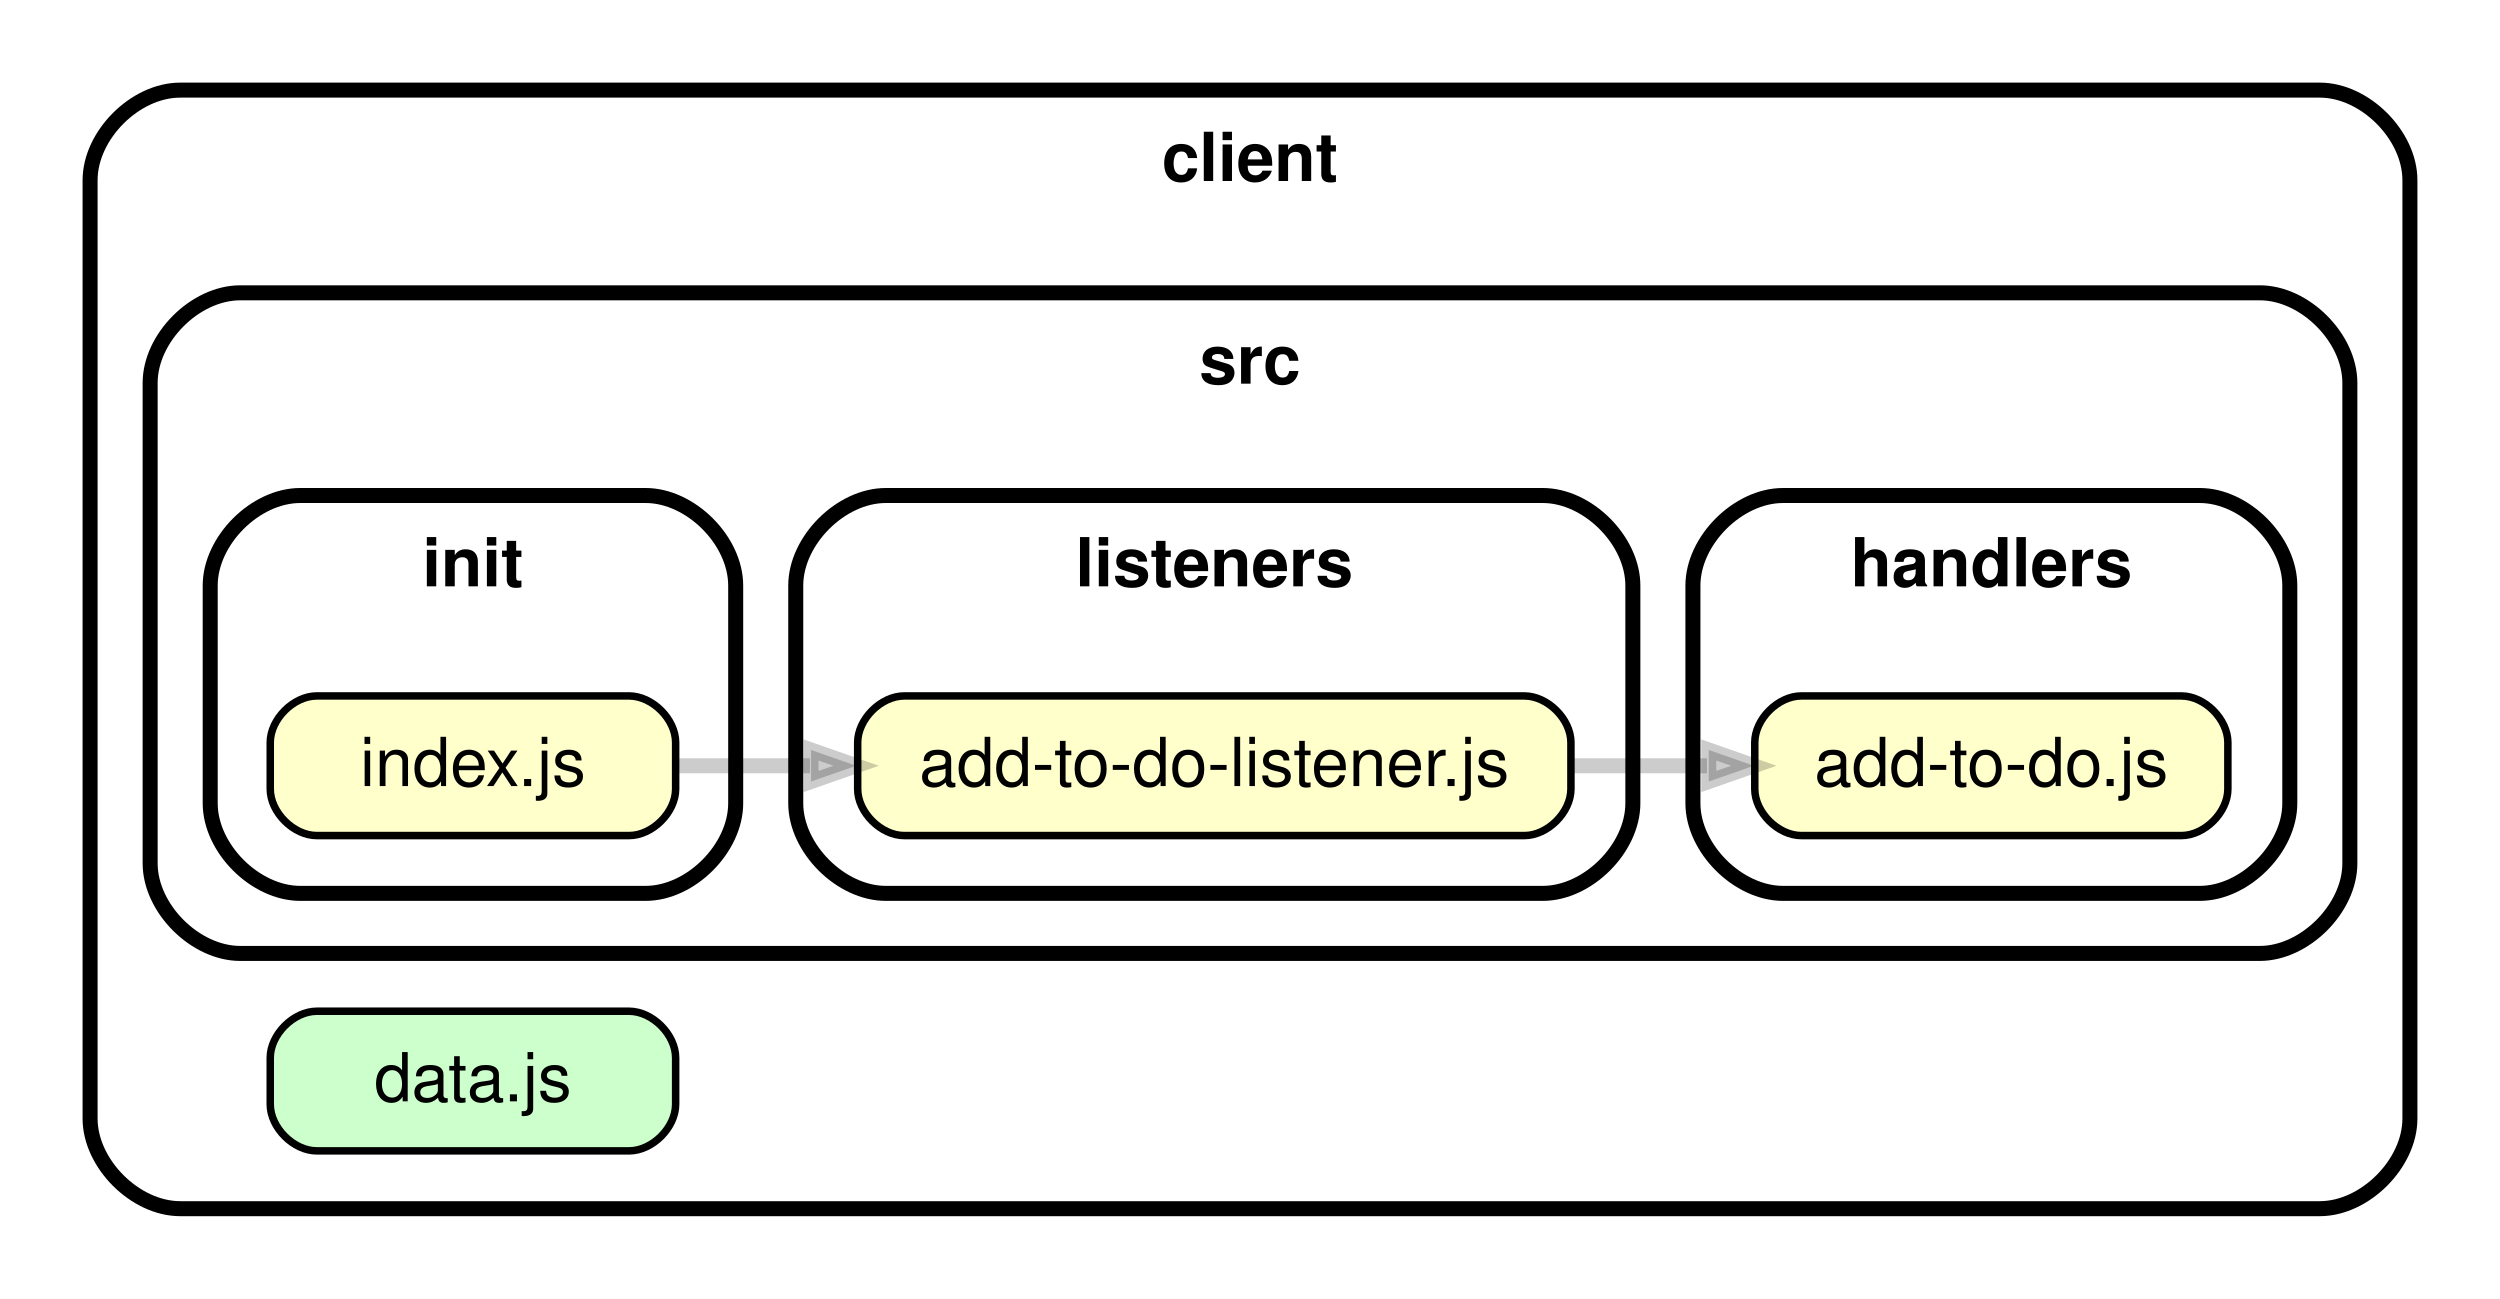
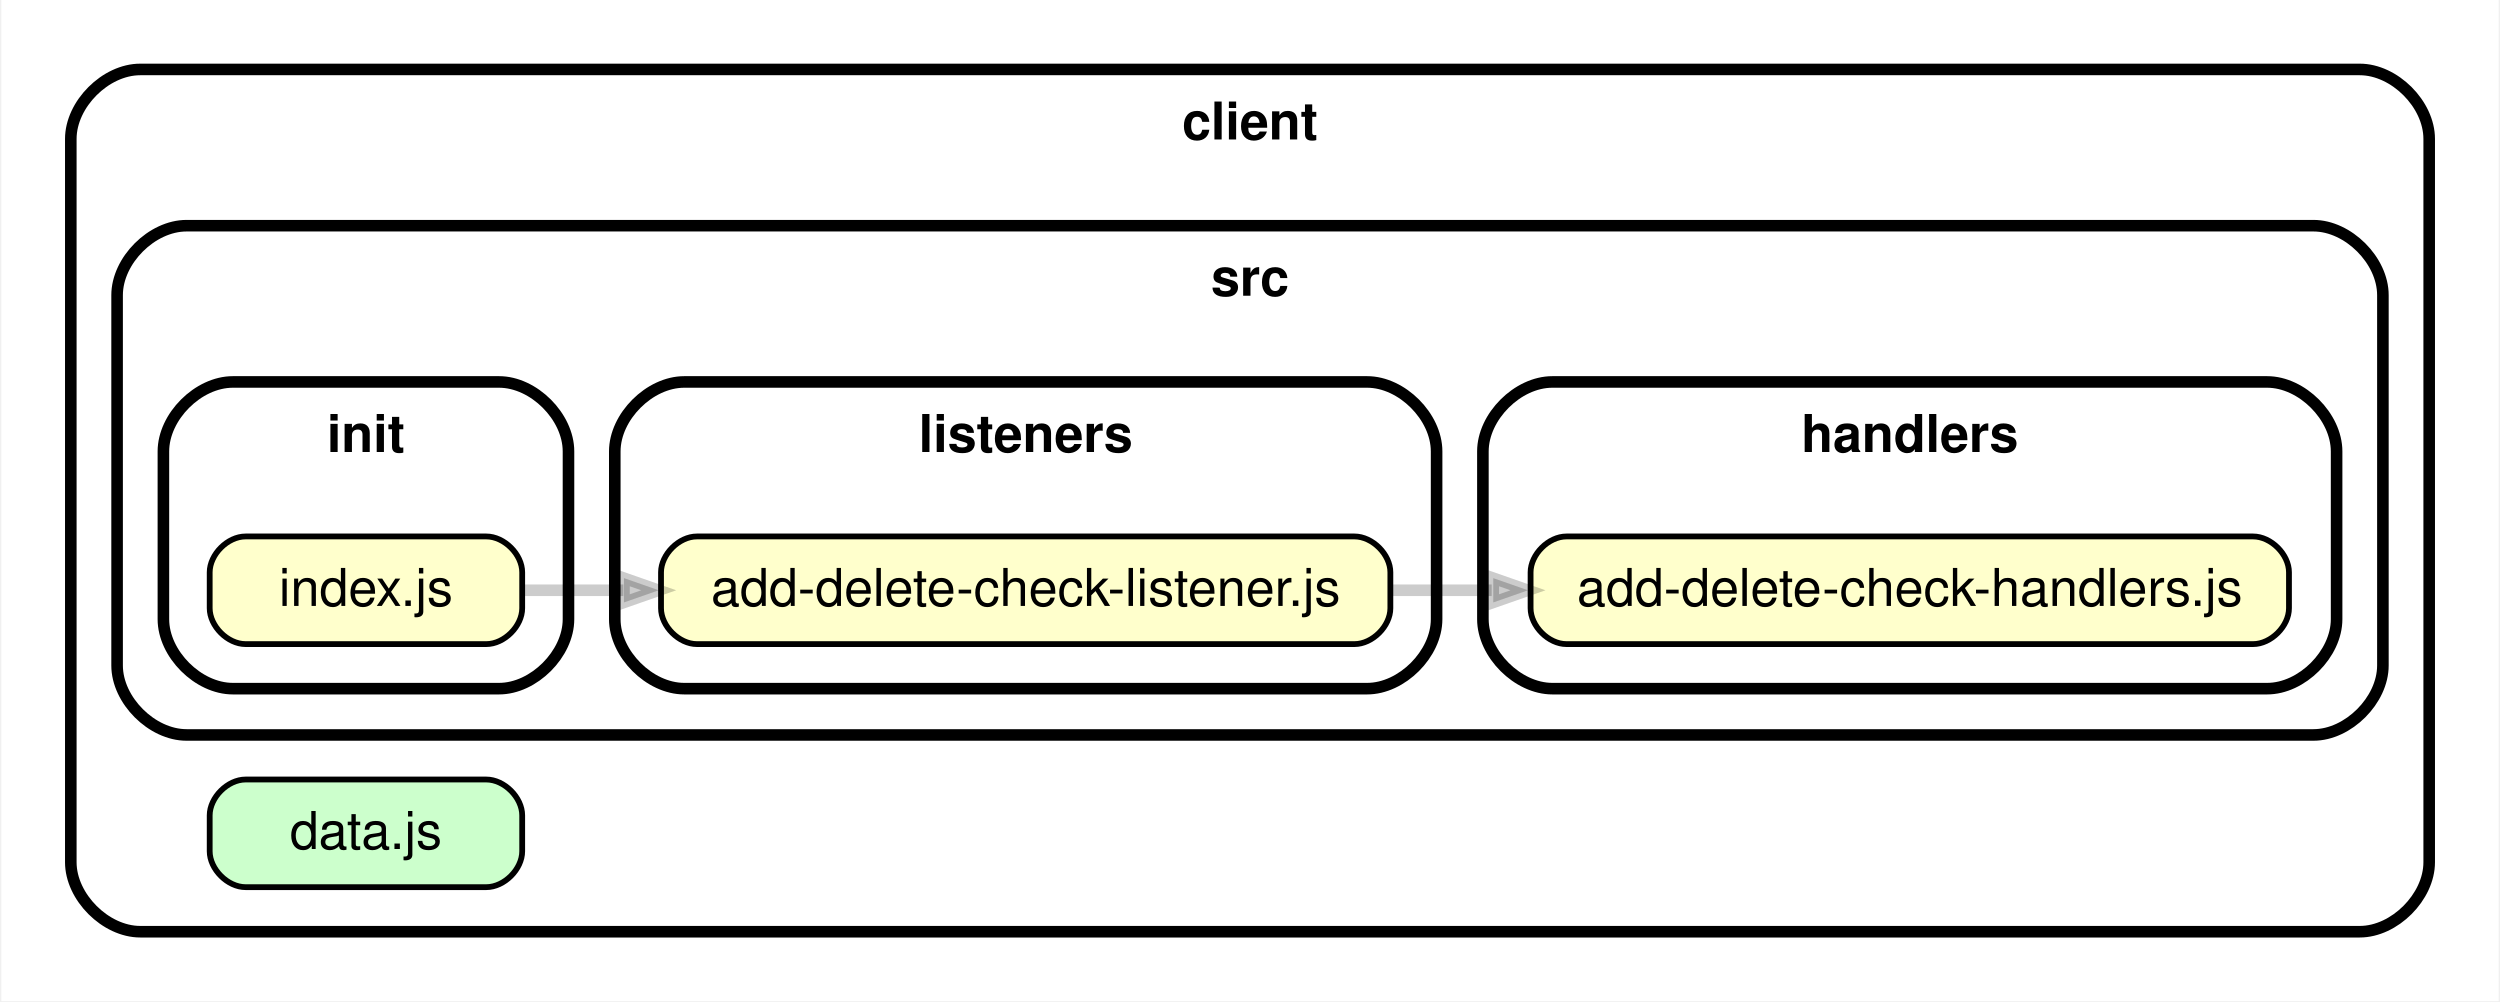
- <svg xmlns="http://www.w3.org/2000/svg" xmlns:xlink="http://www.w3.org/1999/xlink" width="333pt" height="173pt" viewBox="0.00 0.00 333.02 173.00">
+ <svg xmlns="http://www.w3.org/2000/svg" xmlns:xlink="http://www.w3.org/1999/xlink" width="432pt" height="173pt" viewBox="0.00 0.00 431.53 173.00">
  <g id="graph0" class="graph" transform="scale(1 1) rotate(0) translate(4 169)">
-     <polygon fill="white" stroke="transparent" points="-4,4 -4,-169 329.02,-169 329.02,4 -4,4" />
+     <polygon fill="white" stroke="transparent" points="-4,4 -4,-169 427.53,-169 427.53,4 -4,4" />
    <g id="clust1" class="cluster">
-       <path fill="#ffffff" stroke="black" stroke-width="2" d="M20,-8C20,-8 305.02,-8 305.02,-8 311.02,-8 317.02,-14 317.02,-20 317.02,-20 317.02,-145 317.02,-145 317.02,-151 311.02,-157 305.02,-157 305.02,-157 20,-157 20,-157 14,-157 8,-151 8,-145 8,-145 8,-20 8,-20 8,-14 14,-8 20,-8" />
-       <text text-anchor="middle" x="162.51" y="-144.9" font-family="Helvetica,sans-Serif" font-weight="bold" font-size="9.00">client</text>
+       <path fill="#ffffff" stroke="black" stroke-width="2" d="M20,-8C20,-8 403.53,-8 403.53,-8 409.53,-8 415.53,-14 415.53,-20 415.53,-20 415.53,-145 415.53,-145 415.53,-151 409.53,-157 403.53,-157 403.53,-157 20,-157 20,-157 14,-157 8,-151 8,-145 8,-145 8,-20 8,-20 8,-14 14,-8 20,-8" />
+       <text text-anchor="middle" x="211.77" y="-144.9" font-family="Helvetica,sans-Serif" font-weight="bold" font-size="9.00">client</text>
    </g>
    <g id="clust2" class="cluster">
-       <path fill="#ffffff" stroke="black" stroke-width="2" d="M28,-42C28,-42 297.02,-42 297.02,-42 303.02,-42 309.02,-48 309.02,-54 309.02,-54 309.02,-118 309.02,-118 309.02,-124 303.02,-130 297.02,-130 297.02,-130 28,-130 28,-130 22,-130 16,-124 16,-118 16,-118 16,-54 16,-54 16,-48 22,-42 28,-42" />
-       <text text-anchor="middle" x="162.51" y="-117.9" font-family="Helvetica,sans-Serif" font-weight="bold" font-size="9.00">src</text>
+       <path fill="#ffffff" stroke="black" stroke-width="2" d="M28,-42C28,-42 395.53,-42 395.53,-42 401.53,-42 407.53,-48 407.53,-54 407.53,-54 407.53,-118 407.53,-118 407.53,-124 401.53,-130 395.53,-130 395.53,-130 28,-130 28,-130 22,-130 16,-124 16,-118 16,-118 16,-54 16,-54 16,-48 22,-42 28,-42" />
+       <text text-anchor="middle" x="211.77" y="-117.9" font-family="Helvetica,sans-Serif" font-weight="bold" font-size="9.00">src</text>
    </g>
    <g id="clust3" class="cluster">
-       <path fill="#ffffff" stroke="black" stroke-width="2" d="M233.51,-50C233.51,-50 289.02,-50 289.02,-50 295.02,-50 301.02,-56 301.02,-62 301.02,-62 301.02,-91 301.02,-91 301.02,-97 295.02,-103 289.02,-103 289.02,-103 233.51,-103 233.51,-103 227.51,-103 221.51,-97 221.51,-91 221.51,-91 221.51,-62 221.51,-62 221.51,-56 227.51,-50 233.51,-50" />
-       <text text-anchor="middle" x="261.26" y="-90.9" font-family="Helvetica,sans-Serif" font-weight="bold" font-size="9.00">handlers</text>
+       <path fill="#ffffff" stroke="black" stroke-width="2" d="M264.01,-50C264.01,-50 387.53,-50 387.53,-50 393.53,-50 399.53,-56 399.53,-62 399.53,-62 399.53,-91 399.53,-91 399.53,-97 393.53,-103 387.53,-103 387.53,-103 264.01,-103 264.01,-103 258.01,-103 252.01,-97 252.01,-91 252.01,-91 252.01,-62 252.01,-62 252.01,-56 258.01,-50 264.01,-50" />
+       <text text-anchor="middle" x="325.77" y="-90.9" font-family="Helvetica,sans-Serif" font-weight="bold" font-size="9.00">handlers</text>
    </g>
    <g id="clust4" class="cluster">
      <path fill="#ffffff" stroke="black" stroke-width="2" d="M36,-50C36,-50 82,-50 82,-50 88,-50 94,-56 94,-62 94,-62 94,-91 94,-91 94,-97 88,-103 82,-103 82,-103 36,-103 36,-103 30,-103 24,-97 24,-91 24,-91 24,-62 24,-62 24,-56 30,-50 36,-50" />
      <text text-anchor="middle" x="59" y="-90.9" font-family="Helvetica,sans-Serif" font-weight="bold" font-size="9.00">init</text>
    </g>
    <g id="clust5" class="cluster">
-       <path fill="#ffffff" stroke="black" stroke-width="2" d="M114,-50C114,-50 201.51,-50 201.51,-50 207.51,-50 213.51,-56 213.51,-62 213.51,-62 213.51,-91 213.51,-91 213.51,-97 207.51,-103 201.51,-103 201.51,-103 114,-103 114,-103 108,-103 102,-97 102,-91 102,-91 102,-62 102,-62 102,-56 108,-50 114,-50" />
-       <text text-anchor="middle" x="157.75" y="-90.9" font-family="Helvetica,sans-Serif" font-weight="bold" font-size="9.00">listeners</text>
+       <path fill="#ffffff" stroke="black" stroke-width="2" d="M114,-50C114,-50 232.01,-50 232.01,-50 238.01,-50 244.01,-56 244.01,-62 244.01,-62 244.01,-91 244.01,-91 244.01,-97 238.01,-103 232.01,-103 232.01,-103 114,-103 114,-103 108,-103 102,-97 102,-91 102,-91 102,-62 102,-62 102,-56 108,-50 114,-50" />
+       <text text-anchor="middle" x="173.01" y="-90.9" font-family="Helvetica,sans-Serif" font-weight="bold" font-size="9.00">listeners</text>
    </g>
    <g id="node1" class="node">
      <g id="a_node1">
        <a xlink:href="../client/data.js" xlink:title="data.js">
          <path fill="#ccffcc" stroke="black" d="M79.8,-34.3C79.8,-34.3 38.2,-34.3 38.2,-34.3 35.1,-34.3 32,-31.2 32,-28.1 32,-28.1 32,-21.9 32,-21.9 32,-18.8 35.1,-15.7 38.2,-15.7 38.2,-15.7 79.8,-15.7 79.8,-15.7 82.9,-15.7 86,-18.8 86,-21.9 86,-21.9 86,-28.1 86,-28.1 86,-31.2 82.9,-34.3 79.8,-34.3" />
          <text text-anchor="middle" x="59" y="-22.3" font-family="Helvetica,sans-Serif" font-size="9.00">data.js</text>
        </a>
      </g>
    </g>
    <g id="node2" class="node">
      <g id="a_node2">
-         <a xlink:href="../client/src/handlers/add-to-do.js" xlink:title="add-to-do.js">
-           <path fill="#ffffcc" stroke="black" d="M286.57,-76.3C286.57,-76.3 235.95,-76.3 235.95,-76.3 232.85,-76.3 229.75,-73.2 229.75,-70.1 229.75,-70.1 229.75,-63.9 229.75,-63.9 229.75,-60.8 232.85,-57.7 235.95,-57.7 235.95,-57.7 286.57,-57.7 286.57,-57.7 289.67,-57.7 292.77,-60.8 292.77,-63.9 292.77,-63.9 292.77,-70.1 292.77,-70.1 292.77,-73.2 289.67,-76.3 286.57,-76.3" />
-           <text text-anchor="middle" x="261.26" y="-64.3" font-family="Helvetica,sans-Serif" font-size="9.00">add-to-do.js</text>
+         <a xlink:href="../client/src/handlers/add-delete-check-handlers.js" xlink:title="add-delete-check-handlers.js">
+           <path fill="#ffffcc" stroke="black" d="M385.1,-76.3C385.1,-76.3 266.45,-76.3 266.45,-76.3 263.35,-76.3 260.25,-73.2 260.25,-70.1 260.25,-70.1 260.25,-63.9 260.25,-63.9 260.25,-60.8 263.35,-57.7 266.45,-57.7 266.45,-57.7 385.1,-57.7 385.1,-57.7 388.2,-57.7 391.3,-60.8 391.3,-63.9 391.3,-63.9 391.3,-70.1 391.3,-70.1 391.3,-73.2 388.2,-76.3 385.1,-76.3" />
+           <text text-anchor="middle" x="325.77" y="-64.3" font-family="Helvetica,sans-Serif" font-size="9.00">add-delete-check-handlers.js</text>
        </a>
      </g>
    </g>
    <g id="node3" class="node">
      <g id="a_node3">
        <a xlink:href="../client/src/init/index.js" xlink:title="index.js">
          <path fill="#ffffcc" stroke="black" d="M79.8,-76.3C79.8,-76.3 38.2,-76.3 38.2,-76.3 35.1,-76.3 32,-73.2 32,-70.1 32,-70.1 32,-63.9 32,-63.9 32,-60.8 35.1,-57.7 38.2,-57.7 38.2,-57.7 79.8,-57.7 79.8,-57.7 82.9,-57.7 86,-60.8 86,-63.9 86,-63.9 86,-70.1 86,-70.1 86,-73.2 82.9,-76.3 79.8,-76.3" />
          <text text-anchor="middle" x="59" y="-64.3" font-family="Helvetica,sans-Serif" font-size="9.00">index.js</text>
        </a>
      </g>
    </g>
    <g id="node4" class="node">
      <g id="a_node4">
-         <a xlink:href="../client/src/listeners/add-to-do-listener.js" xlink:title="add-to-do-listener.js">
-           <path fill="#ffffcc" stroke="black" d="M199.06,-76.3C199.06,-76.3 116.45,-76.3 116.45,-76.3 113.35,-76.3 110.25,-73.2 110.25,-70.1 110.25,-70.1 110.25,-63.9 110.25,-63.9 110.25,-60.8 113.35,-57.7 116.45,-57.7 116.45,-57.7 199.06,-57.7 199.06,-57.7 202.16,-57.7 205.26,-60.8 205.26,-63.9 205.26,-63.9 205.26,-70.1 205.26,-70.1 205.26,-73.2 202.16,-76.3 199.06,-76.3" />
-           <text text-anchor="middle" x="157.75" y="-64.3" font-family="Helvetica,sans-Serif" font-size="9.00">add-to-do-listener.js</text>
+         <a xlink:href="../client/src/listeners/add-delete-check-listener.js" xlink:title="add-delete-check-listener.js">
+           <path fill="#ffffcc" stroke="black" d="M229.82,-76.3C229.82,-76.3 116.19,-76.3 116.19,-76.3 113.09,-76.3 109.99,-73.2 109.99,-70.1 109.99,-70.1 109.99,-63.9 109.99,-63.9 109.99,-60.8 113.09,-57.7 116.19,-57.7 116.19,-57.7 229.82,-57.7 229.82,-57.7 232.92,-57.7 236.02,-60.8 236.02,-63.9 236.02,-63.9 236.02,-70.1 236.02,-70.1 236.02,-73.2 232.92,-76.3 229.82,-76.3" />
+           <text text-anchor="middle" x="173.01" y="-64.3" font-family="Helvetica,sans-Serif" font-size="9.00">add-delete-check-listener.js</text>
        </a>
      </g>
    </g>
    <g id="edge1" class="edge">
-       <path fill="none" stroke="#000000" stroke-width="2" stroke-opacity="0.2" d="M86.18,-67C91.72,-67 97.76,-67 103.89,-67" />
-       <polygon fill="#000000" fill-opacity="0.2" stroke="#000000" stroke-width="2" stroke-opacity="0.2" points="104.04,-69.1 110.04,-67 104.04,-64.9 104.04,-69.1" />
+       <path fill="none" stroke="#000000" stroke-width="2" stroke-opacity="0.2" d="M86.26,-67C91.6,-67 97.44,-67 103.48,-67" />
+       <polygon fill="#000000" fill-opacity="0.2" stroke="#000000" stroke-width="2" stroke-opacity="0.2" points="103.59,-69.1 109.59,-67 103.59,-64.9 103.59,-69.1" />
    </g>
    <g id="edge2" class="edge">
-       <path fill="none" stroke="#000000" stroke-width="2" stroke-opacity="0.2" d="M205.35,-67C211.4,-67 217.52,-67 223.38,-67" />
-       <polygon fill="#000000" fill-opacity="0.2" stroke="#000000" stroke-width="2" stroke-opacity="0.2" points="223.62,-69.1 229.62,-67 223.62,-64.9 223.62,-69.1" />
+       <path fill="none" stroke="#000000" stroke-width="2" stroke-opacity="0.2" d="M236.2,-67C241.92,-67 247.74,-67 253.53,-67" />
+       <polygon fill="#000000" fill-opacity="0.2" stroke="#000000" stroke-width="2" stroke-opacity="0.2" points="253.8,-69.1 259.8,-67 253.8,-64.9 253.8,-69.1" />
    </g>
  </g>
</svg>
